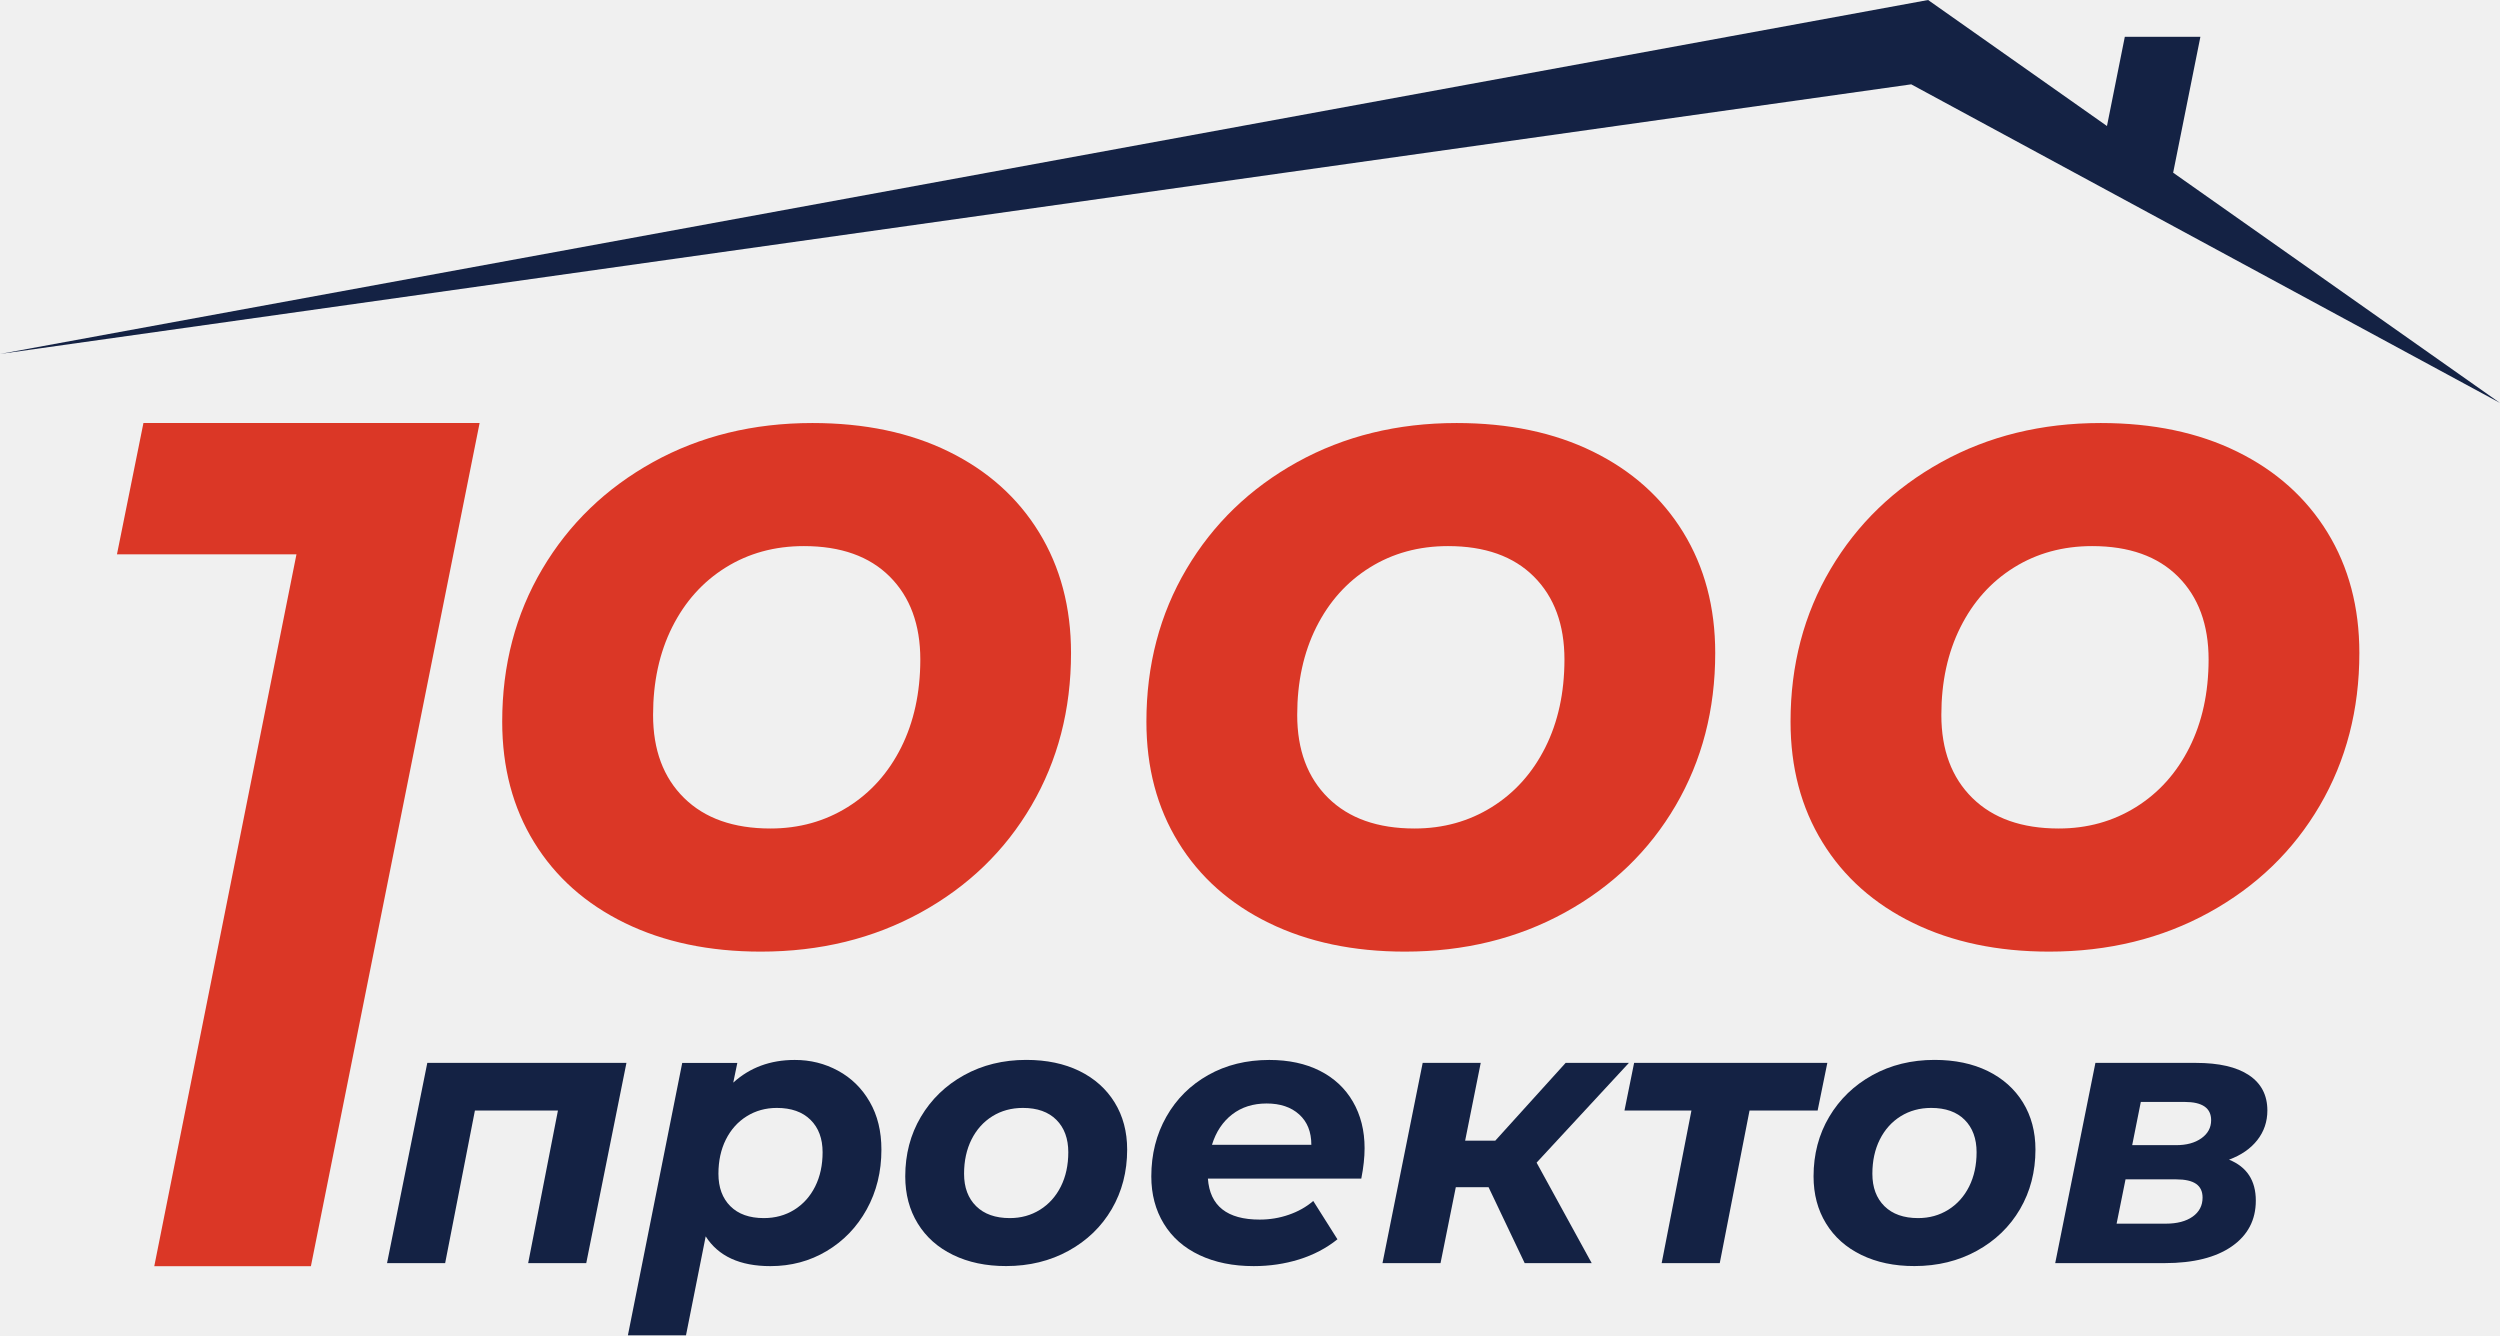
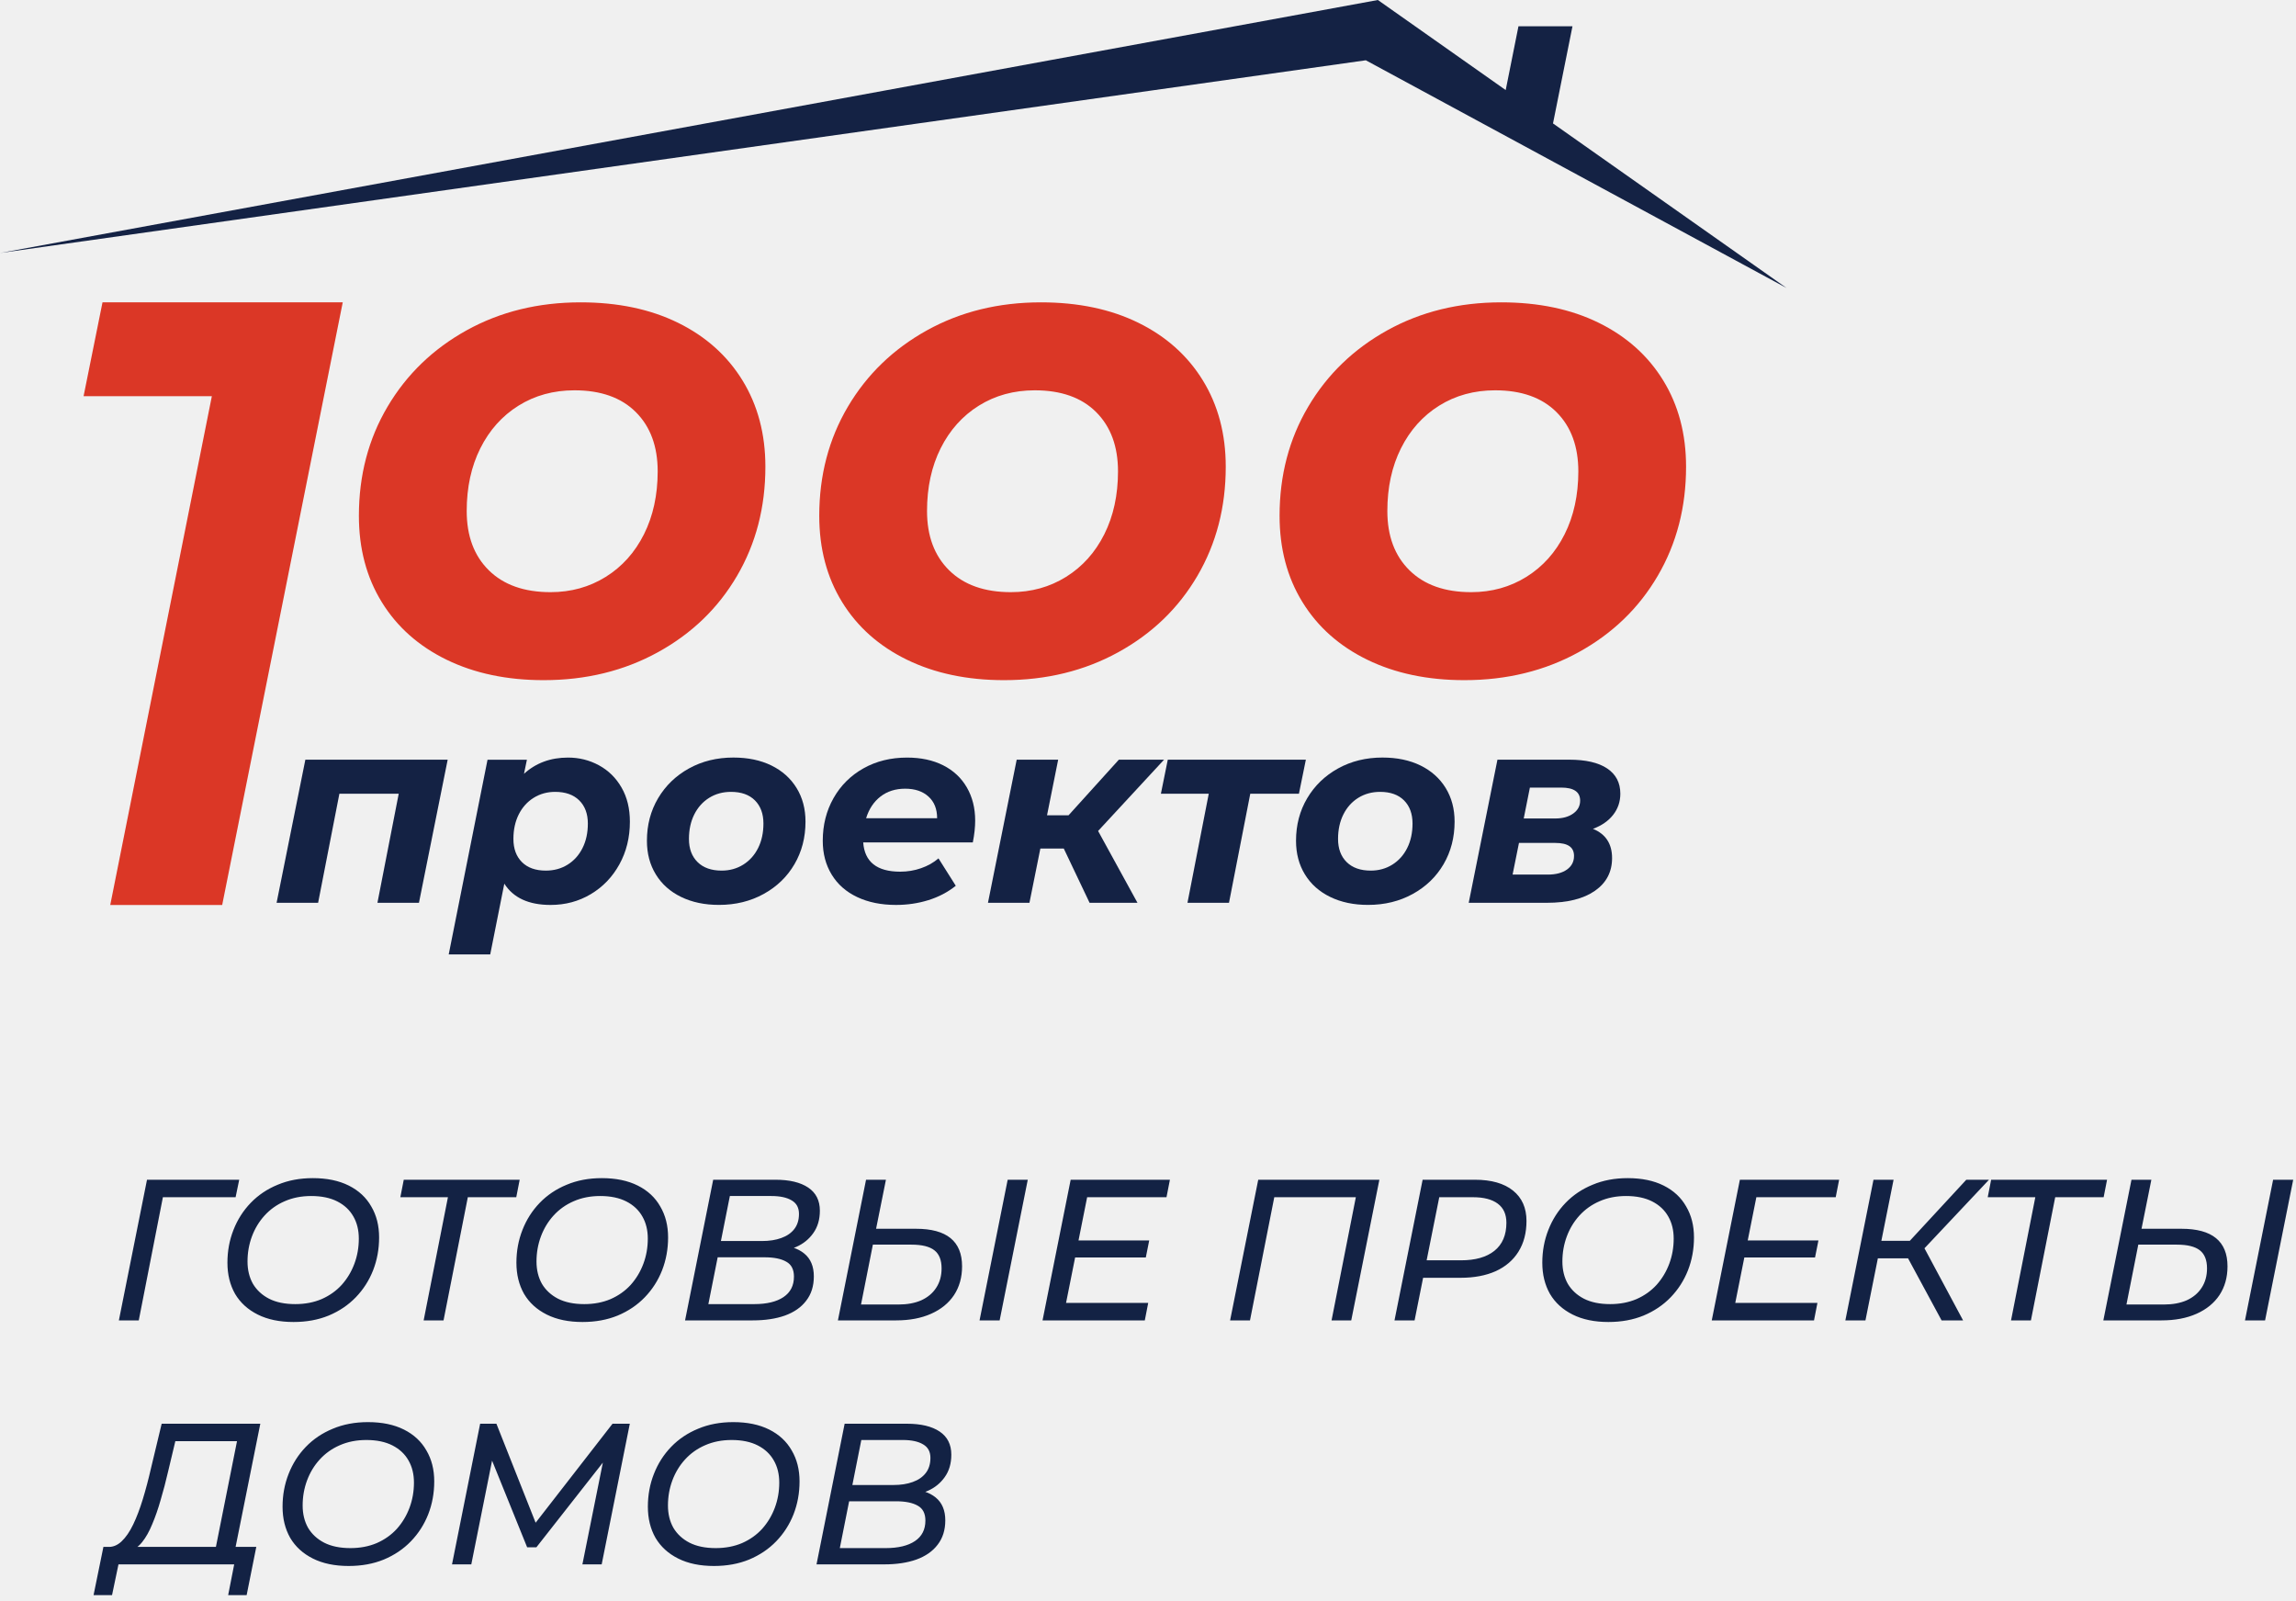
- <svg xmlns="http://www.w3.org/2000/svg" width="249" height="133" viewBox="0 0 249 133" fill="none">
-   <g clip-path="url(#clip0_51_226)">
+ <svg xmlns="http://www.w3.org/2000/svg" width="320" height="223" viewBox="0 0 320 223" fill="none">
+   <path d="M16.568 184L20.488 164.4H33.34L32.836 166.836H22.028L22.84 166.136L19.34 184H16.568ZM40.909 184.224C38.968 184.224 37.306 183.879 35.925 183.188C34.544 182.497 33.489 181.536 32.761 180.304C32.052 179.053 31.697 177.607 31.697 175.964C31.697 174.34 31.977 172.819 32.537 171.4C33.097 169.963 33.9 168.703 34.945 167.62C35.99 166.537 37.241 165.697 38.697 165.1C40.153 164.484 41.786 164.176 43.597 164.176C45.557 164.176 47.228 164.521 48.609 165.212C49.99 165.903 51.036 166.873 51.745 168.124C52.473 169.356 52.837 170.793 52.837 172.436C52.837 174.06 52.557 175.591 51.997 177.028C51.437 178.447 50.634 179.697 49.589 180.78C48.544 181.863 47.284 182.712 45.809 183.328C44.353 183.925 42.72 184.224 40.909 184.224ZM41.161 181.732C42.505 181.732 43.728 181.499 44.829 181.032C45.93 180.547 46.864 179.884 47.629 179.044C48.394 178.185 48.982 177.205 49.393 176.104C49.804 175.003 50.009 173.836 50.009 172.604C50.009 171.428 49.757 170.401 49.253 169.524C48.749 168.628 48.002 167.928 47.013 167.424C46.024 166.92 44.81 166.668 43.373 166.668C42.01 166.668 40.778 166.911 39.677 167.396C38.594 167.863 37.661 168.525 36.877 169.384C36.112 170.224 35.524 171.195 35.113 172.296C34.702 173.397 34.497 174.564 34.497 175.796C34.497 176.972 34.749 178.008 35.253 178.904C35.776 179.781 36.522 180.472 37.493 180.976C38.482 181.48 39.705 181.732 41.161 181.732ZM59.045 184L62.573 166.108L63.133 166.836H55.797L56.273 164.4H72.429L71.953 166.836H64.505L65.345 166.108L61.817 184H59.045ZM81.186 184.224C79.245 184.224 77.584 183.879 76.202 183.188C74.821 182.497 73.766 181.536 73.038 180.304C72.329 179.053 71.974 177.607 71.974 175.964C71.974 174.34 72.254 172.819 72.814 171.4C73.374 169.963 74.177 168.703 75.222 167.62C76.268 166.537 77.518 165.697 78.974 165.1C80.43 164.484 82.064 164.176 83.874 164.176C85.834 164.176 87.505 164.521 88.886 165.212C90.268 165.903 91.313 166.873 92.022 168.124C92.75 169.356 93.114 170.793 93.114 172.436C93.114 174.06 92.834 175.591 92.274 177.028C91.714 178.447 90.912 179.697 89.866 180.78C88.821 181.863 87.561 182.712 86.086 183.328C84.63 183.925 82.997 184.224 81.186 184.224ZM81.438 181.732C82.782 181.732 84.005 181.499 85.106 181.032C86.208 180.547 87.141 179.884 87.906 179.044C88.672 178.185 89.26 177.205 89.67 176.104C90.081 175.003 90.286 173.836 90.286 172.604C90.286 171.428 90.034 170.401 89.53 169.524C89.026 168.628 88.28 167.928 87.29 167.424C86.301 166.92 85.088 166.668 83.65 166.668C82.288 166.668 81.056 166.911 79.954 167.396C78.872 167.863 77.938 168.525 77.154 169.384C76.389 170.224 75.801 171.195 75.39 172.296C74.98 173.397 74.774 174.564 74.774 175.796C74.774 176.972 75.026 178.008 75.53 178.904C76.053 179.781 76.8 180.472 77.77 180.976C78.76 181.48 79.982 181.732 81.438 181.732ZM95.479 184L99.399 164.4H108.079C110.039 164.4 111.561 164.764 112.643 165.492C113.726 166.22 114.267 167.293 114.267 168.712C114.267 169.944 113.959 170.989 113.343 171.848C112.746 172.688 111.962 173.323 110.991 173.752C110.021 174.181 108.994 174.396 107.911 174.396L108.555 173.584C110.011 173.584 111.187 173.948 112.083 174.676C112.979 175.404 113.427 176.468 113.427 177.868C113.427 179.212 113.073 180.341 112.363 181.256C111.673 182.171 110.683 182.861 109.395 183.328C108.126 183.776 106.633 184 104.915 184H95.479ZM98.727 181.732H105.111C106.866 181.732 108.229 181.405 109.199 180.752C110.17 180.099 110.655 179.147 110.655 177.896C110.655 176.907 110.301 176.216 109.591 175.824C108.882 175.413 107.874 175.208 106.567 175.208H99.567L100.015 172.94H106.203C107.23 172.94 108.126 172.8 108.891 172.52C109.675 172.24 110.282 171.82 110.711 171.26C111.141 170.7 111.355 170 111.355 169.16C111.355 168.301 111.019 167.676 110.347 167.284C109.675 166.873 108.723 166.668 107.491 166.668H101.723L98.727 181.732ZM127.675 171.232C131.95 171.232 134.087 172.977 134.087 176.468C134.087 177.999 133.714 179.333 132.967 180.472C132.22 181.592 131.156 182.46 129.775 183.076C128.394 183.692 126.77 184 124.903 184H116.783L120.703 164.4H123.475L122.103 171.232H127.675ZM125.211 181.788C126.443 181.788 127.507 181.592 128.403 181.2C129.299 180.789 129.99 180.211 130.475 179.464C130.979 178.699 131.231 177.793 131.231 176.748C131.231 175.591 130.895 174.751 130.223 174.228C129.551 173.705 128.487 173.444 127.031 173.444H121.655L120.003 181.788H125.211ZM136.523 184L140.443 164.4H143.243L139.323 184H136.523ZM150.09 172.856H160.17L159.694 175.236H149.614L150.09 172.856ZM148.578 181.564H160.03L159.554 184H145.302L149.222 164.4H163.054L162.578 166.836H151.518L148.578 181.564ZM171.443 184L175.363 164.4H192.247L188.327 184H185.583L189.111 166.108L189.643 166.836H176.903L177.743 166.108L174.215 184H171.443ZM194.355 184L198.275 164.4H205.555C207.851 164.4 209.624 164.904 210.875 165.912C212.126 166.92 212.751 168.329 212.751 170.14C212.751 171.801 212.378 173.229 211.631 174.424C210.903 175.6 209.848 176.505 208.467 177.14C207.086 177.756 205.452 178.064 203.567 178.064H197.127L198.611 176.72L197.155 184H194.355ZM198.555 177.028L197.575 175.628H203.623C205.62 175.628 207.17 175.189 208.271 174.312C209.391 173.416 209.951 172.109 209.951 170.392C209.951 169.216 209.55 168.329 208.747 167.732C207.944 167.135 206.796 166.836 205.303 166.836H199.395L200.879 165.408L198.555 177.028ZM224.167 184.224C222.225 184.224 220.564 183.879 219.183 183.188C217.801 182.497 216.747 181.536 216.019 180.304C215.309 179.053 214.955 177.607 214.955 175.964C214.955 174.34 215.235 172.819 215.795 171.4C216.355 169.963 217.157 168.703 218.203 167.62C219.248 166.537 220.499 165.697 221.955 165.1C223.411 164.484 225.044 164.176 226.855 164.176C228.815 164.176 230.485 164.521 231.867 165.212C233.248 165.903 234.293 166.873 235.003 168.124C235.731 169.356 236.095 170.793 236.095 172.436C236.095 174.06 235.815 175.591 235.255 177.028C234.695 178.447 233.892 179.697 232.847 180.78C231.801 181.863 230.541 182.712 229.067 183.328C227.611 183.925 225.977 184.224 224.167 184.224ZM224.419 181.732C225.763 181.732 226.985 181.499 228.087 181.032C229.188 180.547 230.121 179.884 230.887 179.044C231.652 178.185 232.24 177.205 232.651 176.104C233.061 175.003 233.267 173.836 233.267 172.604C233.267 171.428 233.015 170.401 232.511 169.524C232.007 168.628 231.26 167.928 230.271 167.424C229.281 166.92 228.068 166.668 226.631 166.668C225.268 166.668 224.036 166.911 222.935 167.396C221.852 167.863 220.919 168.525 220.135 169.384C219.369 170.224 218.781 171.195 218.371 172.296C217.96 173.397 217.755 174.564 217.755 175.796C217.755 176.972 218.007 178.008 218.511 178.904C219.033 179.781 219.78 180.472 220.751 180.976C221.74 181.48 222.963 181.732 224.419 181.732ZM243.36 172.856H253.44L252.964 175.236H242.884L243.36 172.856ZM241.848 181.564H253.3L252.824 184H238.572L242.492 164.4H256.324L255.848 166.836H244.788L241.848 181.564ZM257.193 184L261.113 164.4H263.913L259.993 184H257.193ZM260.889 175.348L261.337 172.912H267.693L267.245 175.348H260.889ZM270.605 184L265.369 174.312L267.721 173.024L273.601 184H270.605ZM267.749 174.452L265.089 174.088L274.049 164.4H277.213L267.749 174.452ZM280.283 184L283.811 166.108L284.371 166.836H277.035L277.511 164.4H293.667L293.191 166.836H285.743L286.583 166.108L283.055 184H280.283ZM304.042 171.232C308.317 171.232 310.454 172.977 310.454 176.468C310.454 177.999 310.081 179.333 309.334 180.472C308.587 181.592 307.523 182.46 306.142 183.076C304.761 183.692 303.137 184 301.27 184H293.15L297.07 164.4H299.842L298.47 171.232H304.042ZM301.578 181.788C302.81 181.788 303.874 181.592 304.77 181.2C305.666 180.789 306.357 180.211 306.842 179.464C307.346 178.699 307.598 177.793 307.598 176.748C307.598 175.591 307.262 174.751 306.59 174.228C305.918 173.705 304.854 173.444 303.398 173.444H298.022L296.37 181.788H301.578ZM312.89 184L316.81 164.4H319.61L315.69 184H312.89ZM29.868 216.684L33.032 200.836H24.436L23.428 205.064C23.111 206.445 22.765 207.761 22.392 209.012C22.037 210.263 21.645 211.392 21.216 212.4C20.805 213.408 20.339 214.239 19.816 214.892C19.312 215.527 18.743 215.928 18.108 216.096L14.944 215.564C15.672 215.62 16.335 215.368 16.932 214.808C17.529 214.248 18.071 213.464 18.556 212.456C19.041 211.448 19.489 210.272 19.9 208.928C20.311 207.584 20.693 206.137 21.048 204.588L22.532 198.4H36.28L32.612 216.684H29.868ZM13.04 222.284L14.412 215.564H35.72L34.376 222.284H31.8L32.64 218H16.512L15.616 222.284H13.04ZM48.593 218.224C46.651 218.224 44.99 217.879 43.609 217.188C42.227 216.497 41.173 215.536 40.445 214.304C39.735 213.053 39.381 211.607 39.381 209.964C39.381 208.34 39.661 206.819 40.221 205.4C40.781 203.963 41.583 202.703 42.629 201.62C43.674 200.537 44.925 199.697 46.381 199.1C47.837 198.484 49.47 198.176 51.281 198.176C53.241 198.176 54.911 198.521 56.293 199.212C57.674 199.903 58.719 200.873 59.429 202.124C60.157 203.356 60.521 204.793 60.521 206.436C60.521 208.06 60.241 209.591 59.681 211.028C59.121 212.447 58.318 213.697 57.273 214.78C56.227 215.863 54.967 216.712 53.493 217.328C52.037 217.925 50.403 218.224 48.593 218.224ZM48.845 215.732C50.189 215.732 51.411 215.499 52.513 215.032C53.614 214.547 54.547 213.884 55.313 213.044C56.078 212.185 56.666 211.205 57.077 210.104C57.487 209.003 57.693 207.836 57.693 206.604C57.693 205.428 57.441 204.401 56.937 203.524C56.433 202.628 55.686 201.928 54.697 201.424C53.707 200.92 52.494 200.668 51.057 200.668C49.694 200.668 48.462 200.911 47.361 201.396C46.278 201.863 45.345 202.525 44.561 203.384C43.795 204.224 43.207 205.195 42.797 206.296C42.386 207.397 42.181 208.564 42.181 209.796C42.181 210.972 42.433 212.008 42.937 212.904C43.459 213.781 44.206 214.472 45.177 214.976C46.166 215.48 47.389 215.732 48.845 215.732ZM62.998 218L66.918 198.4H69.186L75.066 213.24L73.862 213.212L85.37 198.4H87.778L83.858 218H81.17L84.278 202.544L84.978 202.6L74.758 215.62H73.47L68.178 202.544L68.766 202.628L65.686 218H62.998ZM99.507 218.224C97.565 218.224 95.904 217.879 94.523 217.188C93.141 216.497 92.087 215.536 91.359 214.304C90.649 213.053 90.295 211.607 90.295 209.964C90.295 208.34 90.575 206.819 91.135 205.4C91.695 203.963 92.497 202.703 93.543 201.62C94.588 200.537 95.839 199.697 97.295 199.1C98.751 198.484 100.384 198.176 102.195 198.176C104.155 198.176 105.825 198.521 107.207 199.212C108.588 199.903 109.633 200.873 110.343 202.124C111.071 203.356 111.435 204.793 111.435 206.436C111.435 208.06 111.155 209.591 110.595 211.028C110.035 212.447 109.232 213.697 108.187 214.78C107.141 215.863 105.881 216.712 104.407 217.328C102.951 217.925 101.317 218.224 99.507 218.224ZM99.759 215.732C101.103 215.732 102.325 215.499 103.427 215.032C104.528 214.547 105.461 213.884 106.227 213.044C106.992 212.185 107.58 211.205 107.991 210.104C108.401 209.003 108.607 207.836 108.607 206.604C108.607 205.428 108.355 204.401 107.851 203.524C107.347 202.628 106.6 201.928 105.611 201.424C104.621 200.92 103.408 200.668 101.971 200.668C100.608 200.668 99.376 200.911 98.275 201.396C97.192 201.863 96.259 202.525 95.475 203.384C94.709 204.224 94.121 205.195 93.711 206.296C93.3 207.397 93.095 208.564 93.095 209.796C93.095 210.972 93.347 212.008 93.851 212.904C94.373 213.781 95.12 214.472 96.091 214.976C97.08 215.48 98.303 215.732 99.759 215.732ZM113.8 218L117.72 198.4H126.4C128.36 198.4 129.881 198.764 130.964 199.492C132.046 200.22 132.588 201.293 132.588 202.712C132.588 203.944 132.28 204.989 131.664 205.848C131.066 206.688 130.282 207.323 129.312 207.752C128.341 208.181 127.314 208.396 126.232 208.396L126.876 207.584C128.332 207.584 129.508 207.948 130.404 208.676C131.3 209.404 131.748 210.468 131.748 211.868C131.748 213.212 131.393 214.341 130.684 215.256C129.993 216.171 129.004 216.861 127.716 217.328C126.446 217.776 124.953 218 123.236 218H113.8ZM117.048 215.732H123.432C125.186 215.732 126.549 215.405 127.52 214.752C128.49 214.099 128.976 213.147 128.976 211.896C128.976 210.907 128.621 210.216 127.912 209.824C127.202 209.413 126.194 209.208 124.888 209.208H117.888L118.336 206.94H124.524C125.55 206.94 126.446 206.8 127.212 206.52C127.996 206.24 128.602 205.82 129.032 205.26C129.461 204.7 129.676 204 129.676 203.16C129.676 202.301 129.34 201.676 128.668 201.284C127.996 200.873 127.044 200.668 125.812 200.668H120.044L117.048 215.732Z" fill="#132244" />
+   <g clip-path="url(#clip0_0_1)">
    <path d="M11.649 55.213H29.527L15.365 126.116H30.966L47.769 42.133H14.286L11.649 55.213Z" fill="#DB3726" />
    <path d="M94.506 44.984C90.641 43.083 86.109 42.133 80.914 42.133C75.02 42.133 69.727 43.433 65.04 46.027C60.349 48.627 56.675 52.172 54.013 56.672C51.351 61.172 50.02 66.238 50.02 71.879C50.02 76.441 51.079 80.448 53.206 83.901C55.328 87.353 58.34 90.03 62.235 91.931C66.13 93.832 70.647 94.782 75.78 94.782C81.674 94.782 86.983 93.482 91.7 90.888C96.417 88.293 100.096 84.743 102.727 80.243C105.358 75.748 106.674 70.677 106.674 65.041C106.674 60.479 105.61 56.477 103.488 53.019C101.366 49.562 98.37 46.885 94.506 44.984ZM89.757 74.443C88.488 76.975 86.715 78.959 84.434 80.382C82.152 81.805 79.588 82.519 76.736 82.519C73.062 82.519 70.195 81.507 68.134 79.477C66.073 77.448 65.046 74.694 65.046 71.211C65.046 67.918 65.678 65.005 66.947 62.467C68.216 59.934 69.989 57.951 72.27 56.528C74.552 55.105 77.147 54.391 80.066 54.391C83.74 54.391 86.592 55.403 88.622 57.432C90.652 59.462 91.664 62.215 91.664 65.699C91.659 68.997 91.022 71.91 89.757 74.443Z" fill="#DB3726" />
    <path d="M158.667 44.984C154.803 43.083 150.271 42.133 145.075 42.133C139.181 42.133 133.888 43.433 129.202 46.027C124.51 48.627 120.836 52.172 118.174 56.672C115.513 61.172 114.182 66.238 114.182 71.879C114.182 76.441 115.24 80.448 117.368 83.901C119.49 87.353 122.501 90.03 126.396 91.931C130.291 93.832 134.808 94.782 139.942 94.782C145.836 94.782 151.139 93.482 155.861 90.888C160.579 88.293 164.258 84.743 166.889 80.243C169.52 75.748 170.836 70.677 170.836 65.041C170.836 60.479 169.772 56.477 167.65 53.019C165.527 49.562 162.532 46.885 158.667 44.984ZM153.914 74.443C152.645 76.975 150.872 78.959 148.59 80.382C146.309 81.805 143.744 82.519 140.893 82.519C137.218 82.519 134.351 81.507 132.29 79.477C130.23 77.448 129.202 74.694 129.202 71.211C129.202 67.918 129.834 65.005 131.103 62.467C132.373 59.934 134.145 57.951 136.427 56.528C138.709 55.105 141.304 54.391 144.222 54.391C147.897 54.391 150.749 55.403 152.778 57.432C154.808 59.462 155.82 62.215 155.82 65.699C155.815 68.997 155.183 71.91 153.914 74.443Z" fill="#DB3726" />
    <path d="M231.806 53.014C229.684 49.562 226.688 46.885 222.823 44.984C218.959 43.083 214.427 42.133 209.232 42.133C203.338 42.133 198.045 43.433 193.358 46.027C188.667 48.627 184.992 52.172 182.331 56.672C179.669 61.172 178.338 66.238 178.338 71.879C178.338 76.441 179.396 80.448 181.524 83.901C183.646 87.353 186.657 90.03 190.553 91.931C194.448 93.832 198.965 94.782 204.098 94.782C209.992 94.782 215.3 93.482 220.018 90.888C224.735 88.293 228.414 84.743 231.045 80.243C233.676 75.748 234.992 70.677 234.992 65.041C234.992 60.474 233.928 56.467 231.806 53.014ZM218.07 74.443C216.801 76.975 215.028 78.959 212.747 80.382C210.465 81.805 207.901 82.519 205.049 82.519C201.375 82.519 198.507 81.507 196.447 79.477C194.386 77.448 193.358 74.694 193.358 71.211C193.358 67.918 193.99 65.005 195.26 62.467C196.529 59.934 198.302 57.951 200.583 56.528C202.865 55.105 205.465 54.391 208.379 54.391C212.053 54.391 214.905 55.403 216.935 57.432C218.964 59.462 219.977 62.215 219.977 65.699C219.971 68.997 219.339 71.91 218.07 74.443Z" fill="#DB3726" />
    <path d="M62.394 105.864L58.391 125.807H52.605L55.57 110.611H47.301L44.337 125.807H38.55L42.559 105.864H62.394Z" fill="#142244" />
    <path d="M83.473 106.645C84.793 107.364 85.847 108.391 86.623 109.743C87.404 111.089 87.789 112.676 87.789 114.505C87.789 116.704 87.301 118.687 86.325 120.454C85.349 122.222 84.017 123.604 82.337 124.605C80.657 125.607 78.791 126.106 76.736 126.106C73.694 126.106 71.546 125.119 70.287 123.141L68.324 133H62.538L67.949 105.869H73.437L73.031 107.831C74.686 106.326 76.726 105.571 79.151 105.571C80.708 105.566 82.147 105.925 83.473 106.645ZM79.115 120.49C80.004 119.935 80.698 119.16 81.191 118.173C81.685 117.187 81.931 116.046 81.931 114.762C81.931 113.406 81.53 112.327 80.729 111.536C79.927 110.744 78.807 110.349 77.373 110.349C76.263 110.349 75.261 110.626 74.372 111.181C73.483 111.736 72.79 112.512 72.296 113.498C71.803 114.484 71.556 115.625 71.556 116.909C71.556 118.271 71.952 119.345 72.743 120.136C73.535 120.927 74.645 121.322 76.078 121.322C77.209 121.322 78.226 121.045 79.115 120.49Z" fill="#142244" />
    <path d="M94.927 124.991C93.406 124.251 92.234 123.208 91.407 121.857C90.58 120.511 90.163 118.949 90.163 117.166C90.163 114.967 90.682 112.989 91.72 111.237C92.758 109.486 94.192 108.098 96.021 107.086C97.851 106.074 99.916 105.566 102.214 105.566C104.238 105.566 106.006 105.936 107.517 106.675C109.022 107.415 110.194 108.463 111.021 109.809C111.849 111.155 112.265 112.717 112.265 114.5C112.265 116.699 111.751 118.677 110.728 120.429C109.701 122.186 108.267 123.568 106.427 124.58C104.588 125.592 102.517 126.1 100.215 126.1C98.21 126.105 96.448 125.73 94.927 124.991ZM103.586 120.49C104.475 119.935 105.168 119.16 105.662 118.173C106.155 117.187 106.402 116.046 106.402 114.762C106.402 113.406 106.006 112.327 105.215 111.535C104.423 110.744 103.313 110.349 101.88 110.349C100.744 110.349 99.726 110.626 98.837 111.181C97.948 111.736 97.255 112.512 96.761 113.498C96.268 114.484 96.021 115.625 96.021 116.909C96.021 118.271 96.422 119.344 97.224 120.136C98.025 120.927 99.146 121.322 100.579 121.322C101.695 121.322 102.697 121.045 103.586 120.49Z" fill="#142244" />
    <path d="M135.584 117.392H120.307C120.502 120.11 122.224 121.471 125.461 121.471C126.473 121.471 127.444 121.312 128.369 120.988C129.294 120.67 130.106 120.213 130.8 119.617L133.21 123.434C132.1 124.323 130.826 124.991 129.392 125.438C127.958 125.885 126.448 126.105 124.87 126.105C122.82 126.105 121.021 125.741 119.474 125.011C117.928 124.282 116.741 123.239 115.913 121.877C115.086 120.521 114.67 118.949 114.67 117.171C114.67 114.972 115.168 112.989 116.17 111.222C117.172 109.455 118.56 108.073 120.343 107.071C122.121 106.069 124.151 105.571 126.422 105.571C128.349 105.571 130.024 105.93 131.447 106.645C132.871 107.364 133.971 108.386 134.747 109.722C135.522 111.058 135.913 112.604 135.913 114.356C135.913 115.265 135.805 116.283 135.584 117.392ZM122.717 111.001C121.776 111.731 121.108 112.738 120.713 114.022H130.61C130.61 112.738 130.209 111.731 129.402 111.001C128.601 110.272 127.516 109.907 126.16 109.907C124.803 109.907 123.657 110.272 122.717 111.001Z" fill="#142244" />
    <path d="M153.045 115.799L158.533 125.807H151.858L148.261 118.245H144.998L143.477 125.807H137.696L141.699 105.864H147.48L145.928 113.611H148.929L155.938 105.864H162.238L153.045 115.799Z" fill="#142244" />
    <path d="M181.036 110.611H174.253L171.288 125.807H165.502L168.467 110.611H161.797L162.758 105.864H182.002L181.036 110.611Z" fill="#142244" />
    <path d="M185.393 124.991C183.872 124.251 182.701 123.208 181.873 121.857C181.046 120.511 180.63 118.949 180.63 117.166C180.63 114.967 181.149 112.989 182.187 111.237C183.225 109.486 184.659 108.098 186.488 107.086C188.317 106.074 190.383 105.566 192.68 105.566C194.705 105.566 196.472 105.936 197.983 106.675C199.489 107.415 200.66 108.463 201.488 109.809C202.315 111.155 202.731 112.717 202.731 114.5C202.731 116.699 202.217 118.677 201.195 120.429C200.167 122.186 198.733 123.568 196.894 124.58C195.054 125.592 192.983 126.1 190.681 126.1C188.677 126.105 186.914 125.73 185.393 124.991ZM194.052 120.49C194.941 119.935 195.635 119.16 196.128 118.173C196.621 117.187 196.868 116.046 196.868 114.762C196.868 113.406 196.472 112.327 195.681 111.535C194.89 110.744 193.775 110.349 192.346 110.349C191.21 110.349 190.198 110.626 189.304 111.181C188.415 111.736 187.721 112.512 187.228 113.498C186.735 114.484 186.488 115.625 186.488 116.909C186.488 118.271 186.889 119.344 187.69 120.136C188.492 120.927 189.612 121.322 191.046 121.322C192.161 121.322 193.163 121.045 194.052 120.49Z" fill="#142244" />
    <path d="M224.679 119.581C224.679 121.507 223.882 123.028 222.289 124.138C220.696 125.247 218.466 125.807 215.599 125.807H204.699L208.703 105.864H218.713C221.01 105.864 222.772 106.269 223.995 107.086C225.218 107.903 225.83 109.074 225.83 110.605C225.83 111.715 225.496 112.702 224.828 113.554C224.16 114.407 223.219 115.055 222.012 115.502C223.785 116.221 224.679 117.577 224.679 119.581ZM218.394 121.173C219.047 120.706 219.376 120.074 219.376 119.283C219.376 118.666 219.16 118.209 218.728 117.911C218.296 117.613 217.634 117.464 216.745 117.464H211.703L210.814 121.877H215.707C216.842 121.877 217.736 121.641 218.394 121.173ZM212.366 114.058H216.739C217.777 114.058 218.615 113.832 219.262 113.369C219.905 112.912 220.229 112.311 220.229 111.571C220.229 110.359 219.35 109.753 217.598 109.753H213.225L212.366 114.058Z" fill="#142244" />
    <path d="M216.446 17.2L219.16 3.663H211.632L209.854 12.551L192.038 0L0 35.254L190.357 8.4L249 40.134L216.446 17.2Z" fill="#142244" />
  </g>
  <defs>
-     <clipPath id="clip0_51_226">
+     <clipPath id="clip0_0_1">
      <rect width="249" height="133" fill="white" />
    </clipPath>
  </defs>
</svg>
